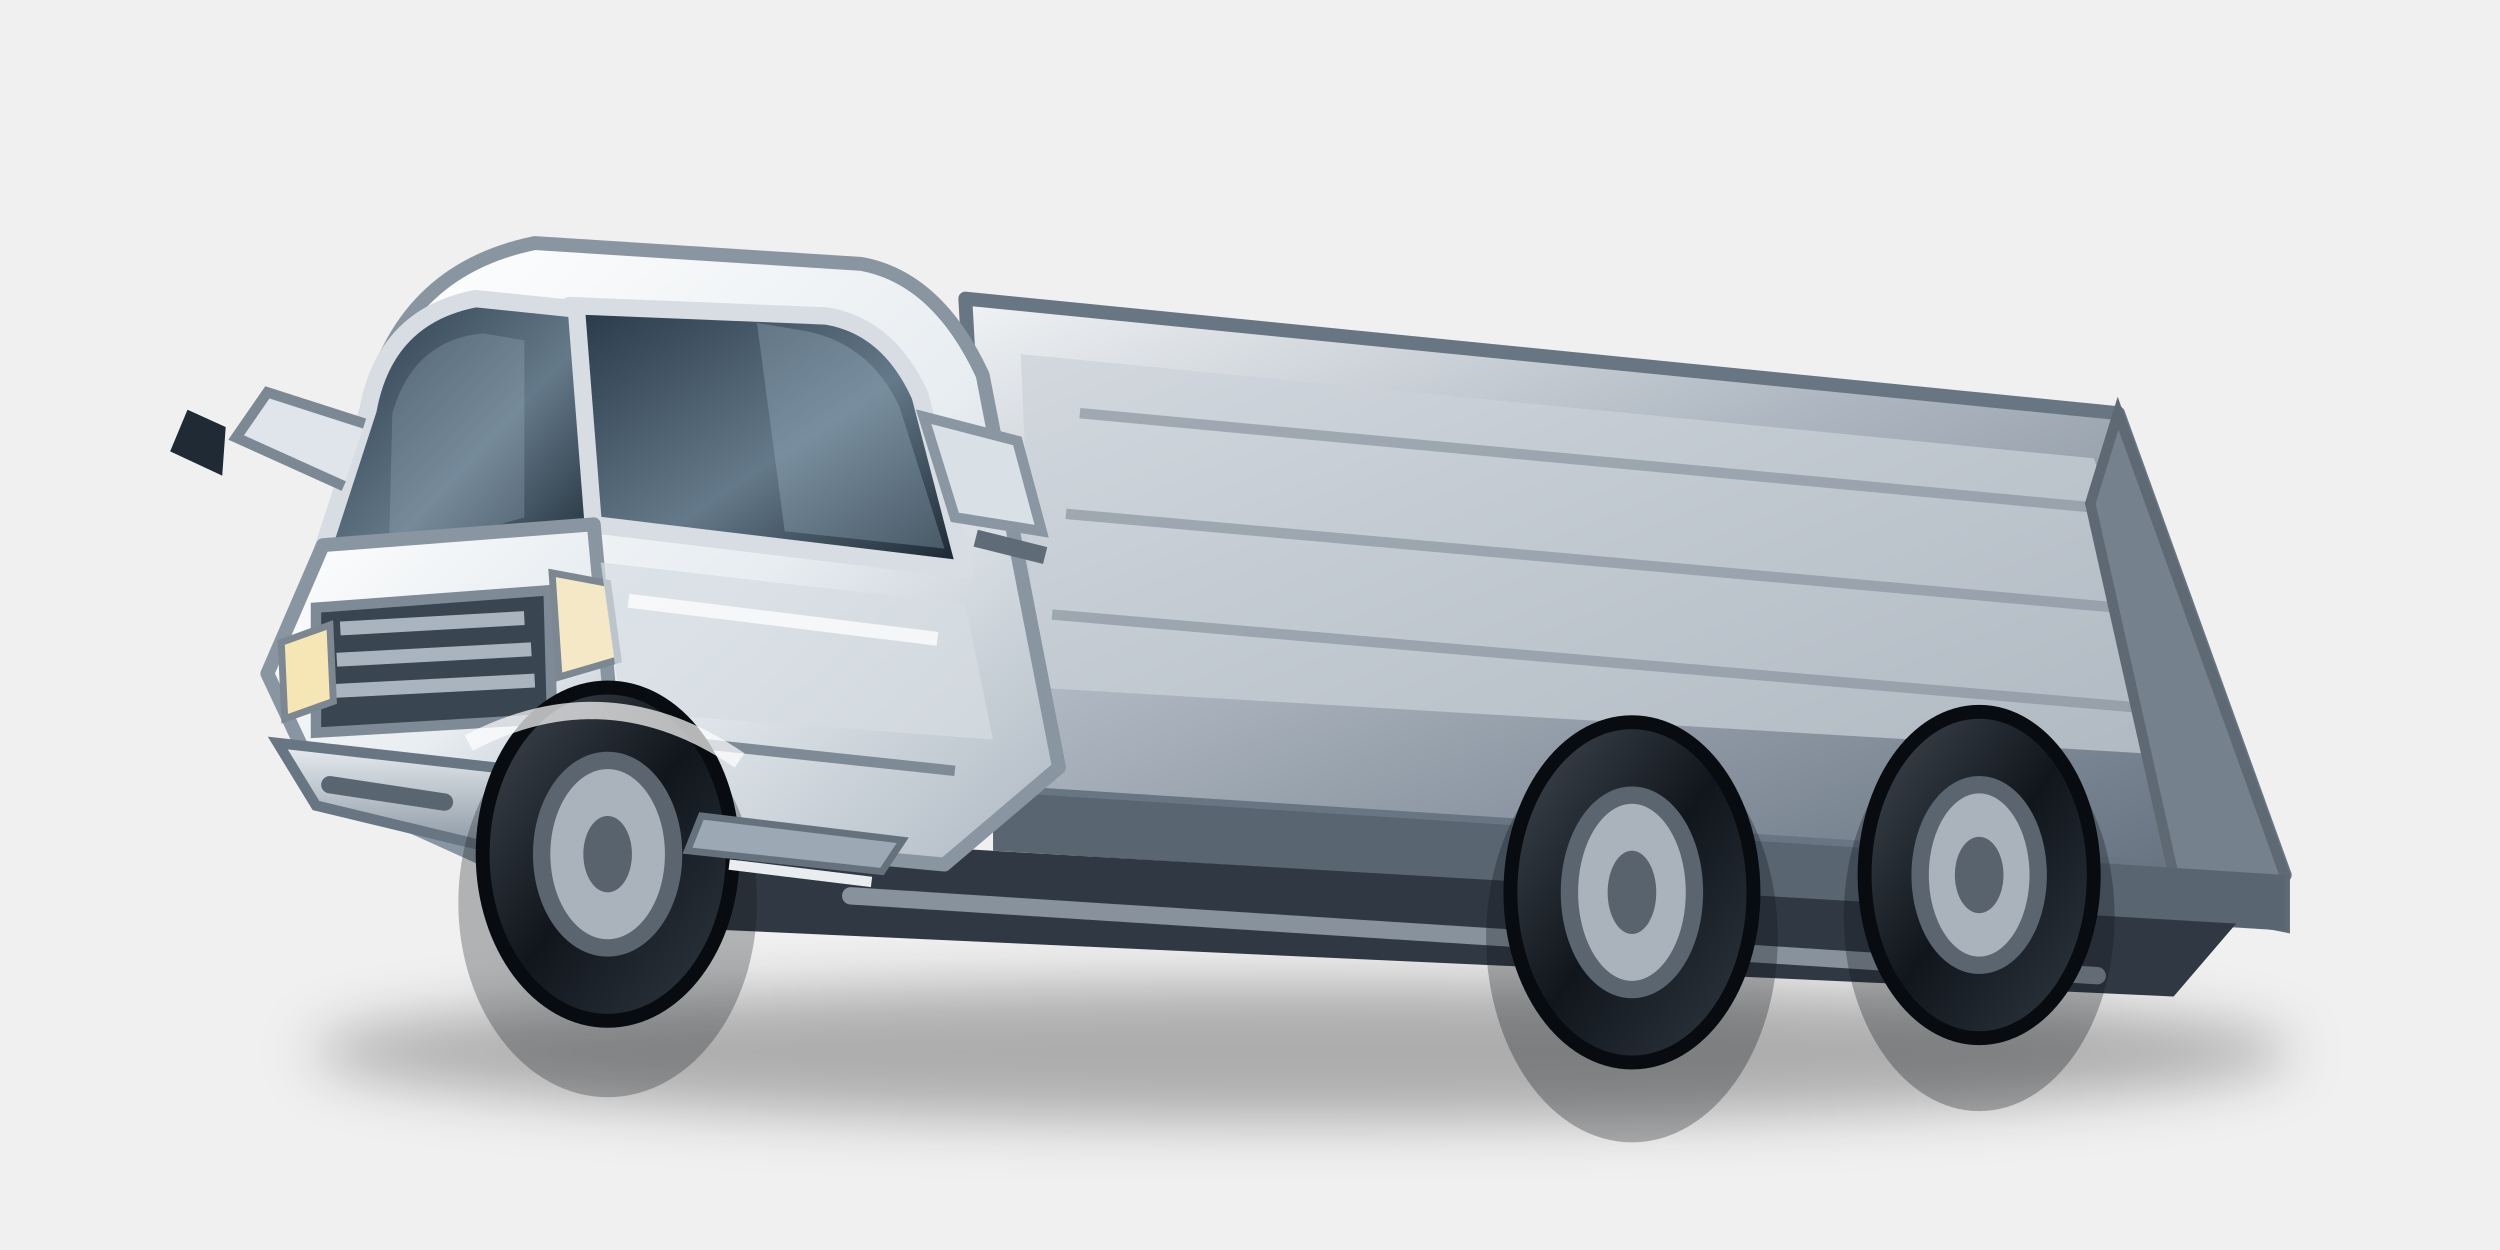
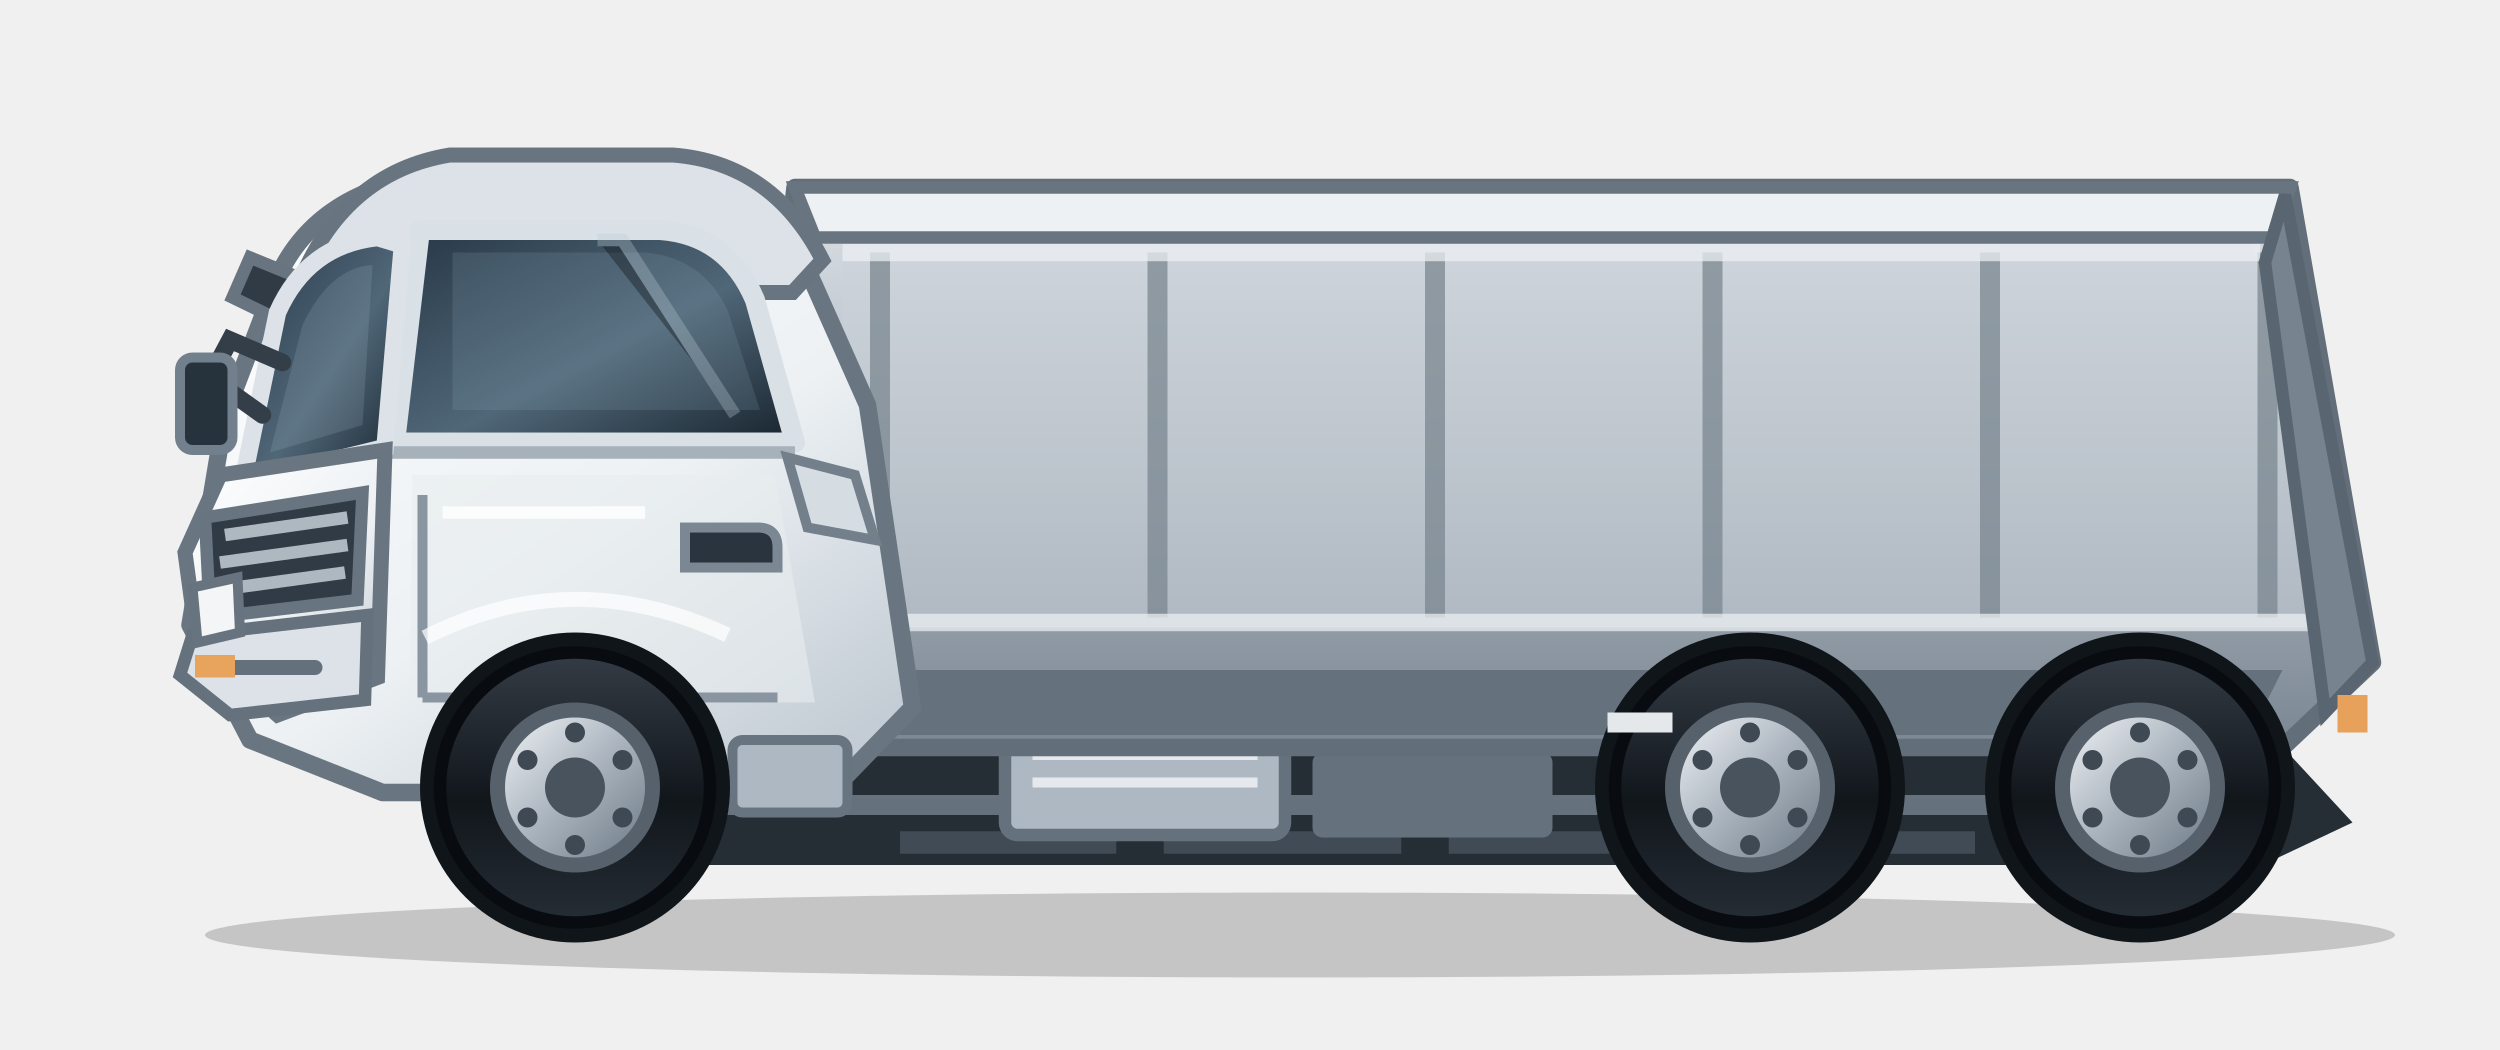
- <svg xmlns="http://www.w3.org/2000/svg" viewBox="0 0 720 360" role="img" aria-label="흰색 운전석과 은회색 적재함의 대형 덤프트럭">
+ <svg xmlns="http://www.w3.org/2000/svg" viewBox="0 0 1000 420" role="img" aria-label="왼쪽을 향한 흰색 운전석과 은회색 적재함의 덤프트럭">
  <defs>
-     <linearGradient id="bed" x1="0" y1="0" x2="0.9" y2="1">
-       <stop stop-color="#f0f2f4" />
-       <stop offset=".42" stop-color="#aeb7c1" />
-       <stop offset="1" stop-color="#687482" />
+     <linearGradient id="bed" x2="0" y2="1">
+       <stop stop-color="#dce1e6" />
+       <stop offset=".52" stop-color="#aab3bd" />
+       <stop offset="1" stop-color="#7b8793" />
    </linearGradient>
-     <linearGradient id="cab" x1="0" y1="0" x2="1" y2="1">
+     <linearGradient id="cab" x2=".8" y2="1">
      <stop stop-color="#fff" />
-       <stop offset=".55" stop-color="#e8edf1" />
-       <stop offset="1" stop-color="#aeb8c2" />
+       <stop offset=".62" stop-color="#edf1f4" />
+       <stop offset="1" stop-color="#c4cdd5" />
    </linearGradient>
-     <linearGradient id="glass" x1="0" y1="0" x2="1" y2="1">
-       <stop stop-color="#273746" />
-       <stop offset=".55" stop-color="#647989" />
-       <stop offset="1" stop-color="#17232e" />
+     <linearGradient id="glass" x2="1" y2="1">
+       <stop stop-color="#263746" />
+       <stop offset=".55" stop-color="#506778" />
+       <stop offset="1" stop-color="#17232d" />
    </linearGradient>
-     <linearGradient id="tire" x1="0" y1="0" x2="1" y2="1">
-       <stop stop-color="#424a53" />
-       <stop offset=".5" stop-color="#11161c" />
-       <stop offset="1" stop-color="#303943" />
+     <linearGradient id="rubber" x2="0" y2="1">
+       <stop stop-color="#343c45" />
+       <stop offset=".55" stop-color="#11161b" />
+       <stop offset="1" stop-color="#252d35" />
    </linearGradient>
-     <linearGradient id="bumper" x1="0" y1="0" x2="0" y2="1">
-       <stop stop-color="#e8edf1" />
-       <stop offset="1" stop-color="#8995a1" />
+     <linearGradient id="rim" x2="1" y2="1">
+       <stop stop-color="#f4f6f8" />
+       <stop offset=".5" stop-color="#aab4be" />
+       <stop offset="1" stop-color="#687581" />
    </linearGradient>
-     <filter id="shadow" x="-20%" y="-30%" width="140%" height="170%">
-       <feGaussianBlur stdDeviation="8" />
-     </filter>
  </defs>
-   <ellipse cx="375" cy="303" rx="285" ry="20" fill="#000" opacity=".28" filter="url(#shadow)" />
-   <path d="M278 86 L610 119 L658 252 L286 228 Z" fill="url(#bed)" stroke="#687582" stroke-width="4" stroke-linejoin="round" />
-   <path d="M294 102 L603 132 L635 218 L298 198 Z" fill="#cbd2d9" opacity=".7" />
-   <path d="M311 119 L612 147 M307 148 L621 176 M303 177 L630 205" fill="none" stroke="#87929d" stroke-width="3" opacity=".65" />
-   <path d="M610 119 L658 252 L658 267 L628 261 L602 145 Z" fill="#75818d" stroke="#5e6974" stroke-width="3" />
-   <path d="M286 228 L658 252 L658 268 L286 245 Z" fill="#596570" />
-   <path d="M183 239 L644 266 L626 287 L190 267 Z" fill="#303943" />
-   <path d="M245 258 L604 281" stroke="#87929c" stroke-width="5" stroke-linecap="round" />
+   <ellipse cx="520" cy="374" rx="438" ry="17" fill="#000" opacity=".18" />
+   <path d="M176 302H916L941 329 905 346H192Z" fill="#252d35" />
+   <path d="M286 322H875" stroke="#65717c" stroke-width="8" stroke-linecap="round" />
+   <path d="M360 337h82v-22h28v22h86v-22h28v22h94v-18h24v18h88" fill="none" stroke="#414b55" stroke-width="9" />
+   <rect x="402" y="292" width="112" height="42" rx="5" fill="#aeb8c2" stroke="#65717d" stroke-width="5" />
+   <path d="M413 302h90M413 313h90" stroke="#e5e9ed" stroke-width="4" />
+   <rect x="525" y="301" width="96" height="34" rx="4" fill="#65727e" />
+   <path d="M318 75H916L949 265 913 299H326L296 268Z" fill="url(#bed)" stroke="#626e79" stroke-width="7" stroke-linejoin="round" />
+   <path d="M337 91H900L925 251H337Z" fill="#cbd2d9" opacity=".55" />
+   <path d="M352 101V247M463 101V247M574 101V247M685 101V247M796 101V247M907 101V247" stroke="#77838e" stroke-width="8" opacity=".72" />
+   <path d="M337 101H904M337 249H926" stroke="#eef1f4" stroke-width="7" opacity=".72" />
+   <path d="M318 75H916L909 95H326Z" fill="#eef1f4" stroke="#68747f" stroke-width="5" />
+   <path d="M914 78 949 265 930 285 906 105Z" fill="#77838e" stroke="#596570" stroke-width="5" />
+   <path d="M326 268H913L900 294H330Z" fill="#65717d" />
+   <path d="M90 166 111 111Q127 76 174 70H270Q304 73 323 108L347 162 365 283 332 317H153L100 296 76 250Z" fill="url(#cab)" stroke="#697681" stroke-width="7" stroke-linejoin="round" />
+   <path d="M119 115Q137 69 180 62H269Q309 65 329 104L317 117H128Z" fill="#dce2e7" stroke="#687580" stroke-width="6" />
+   <path d="M122 112 100 103 93 119 126 135" fill="#313b45" stroke="#687580" stroke-width="5" />
+   <path d="M168 92H264Q291 94 302 120L318 177H158Z" fill="url(#glass)" stroke="#d9e0e6" stroke-width="8" stroke-linejoin="round" />
+   <path d="M181 101H258Q281 103 291 124L304 164H181Z" fill="#8da5b5" opacity=".18" />
+   <path d="M239 96 249 96 294 166" stroke="#b9c9d3" stroke-width="5" opacity=".32" />
+   <path d="M155 181H318" stroke="#a7b1ba" stroke-width="5" />
+   <path d="M111 125Q123 98 151 95L161 98 154 179 97 193Z" fill="url(#glass)" stroke="#dce2e7" stroke-width="7" />
+   <path d="M121 130Q132 107 149 106L145 170 108 181Z" fill="#9bb0bf" opacity=".2" />
+   <path d="M88 190 154 180 151 271 111 286 79 258 74 221Z" fill="url(#cab)" stroke="#697681" stroke-width="6" />
+   <path d="M82 207 145 197 143 240 84 247Z" fill="#303b46" stroke="#687580" stroke-width="5" />
+   <path d="M90 214 139 207M88 225 139 218M87 236 138 229" stroke="#aeb8c1" stroke-width="5" />
+   <path d="M77 254 147 246 146 280 92 286 72 270Z" fill="#dce2e7" stroke="#65717c" stroke-width="5" />
+   <path d="M86 267h40" stroke="#64717d" stroke-width="6" stroke-linecap="round" />
+   <path d="M77 235 95 231 96 253 79 257Z" fill="#f3f5f6" stroke="#67737e" stroke-width="4" />
+   <path d="M78 262h16v9H78Z" fill="#e8a35c" />
+   <path d="M165 190 310 190 326 281 164 281Z" fill="#e7ecef" opacity=".6" />
+   <path d="M169 198V279M169 279H311" stroke="#8995a0" stroke-width="4" fill="none" />
+   <path d="M274 211h29q8 0 8 8v8h-37Z" fill="#29343e" stroke="#7b8792" stroke-width="4" />
+   <path d="M177 205h81" stroke="#fff" stroke-width="5" opacity=".8" />
+   <path d="M315 183 342 190 350 216 323 211Z" fill="#d5dce2" stroke="#73808b" stroke-width="4" />
+   <path d="M113 145 92 136 84 151 105 166" fill="none" stroke="#333e48" stroke-width="7" stroke-linecap="round" />
+   <rect x="72" y="143" width="21" height="37" rx="5" fill="#26323c" stroke="#71808c" stroke-width="4" />
+   <path d="M194 292h83l-6 17h-76Z" fill="#7f8b96" stroke="#4e5a65" stroke-width="4" />
+   <path d="M203 300h59" stroke="#e3e8ec" stroke-width="4" />
+   <rect x="293" y="296" width="46" height="29" rx="4" fill="#aeb8c2" stroke="#687580" stroke-width="4" />
  <g>
-     <ellipse cx="470" cy="270" rx="42" ry="59" fill="#0d1116" opacity=".3" />
-     <ellipse cx="470" cy="257" rx="35" ry="49" fill="url(#tire)" stroke="#080b0f" stroke-width="4" />
-     <ellipse cx="470" cy="257" rx="18" ry="28" fill="#aab3bc" stroke="#5a6570" stroke-width="5" />
-     <ellipse cx="470" cy="257" rx="7" ry="12" fill="#59636e" />
-     <ellipse cx="570" cy="264" rx="39" ry="56" fill="#0d1116" opacity=".3" />
-     <ellipse cx="570" cy="252" rx="33" ry="47" fill="url(#tire)" stroke="#080b0f" stroke-width="4" />
-     <ellipse cx="570" cy="252" rx="17" ry="26" fill="#aab3bc" stroke="#5a6570" stroke-width="5" />
-     <ellipse cx="570" cy="252" rx="7" ry="11" fill="#59636e" />
+     <g transform="translate(230 315)">
+       <circle r="62" fill="#10151a" />
+       <circle r="54" fill="url(#rubber)" stroke="#080c10" stroke-width="5" />
+       <circle r="31" fill="url(#rim)" stroke="#56616c" stroke-width="6" />
+       <circle r="12" fill="#48535e" />
+       <g fill="#3e4953">
+         <circle cy="-22" r="4" />
+         <circle cx="19" cy="-11" r="4" />
+         <circle cx="19" cy="12" r="4" />
+         <circle cy="23" r="4" />
+         <circle cx="-19" cy="12" r="4" />
+         <circle cx="-19" cy="-11" r="4" />
+       </g>
+     </g>
+     <g transform="translate(700 315)">
+       <circle r="62" fill="#10151a" />
+       <circle r="54" fill="url(#rubber)" stroke="#080c10" stroke-width="5" />
+       <circle r="31" fill="url(#rim)" stroke="#56616c" stroke-width="6" />
+       <circle r="12" fill="#48535e" />
+       <g fill="#3e4953">
+         <circle cy="-22" r="4" />
+         <circle cx="19" cy="-11" r="4" />
+         <circle cx="19" cy="12" r="4" />
+         <circle cy="23" r="4" />
+         <circle cx="-19" cy="12" r="4" />
+         <circle cx="-19" cy="-11" r="4" />
+       </g>
+     </g>
+     <g transform="translate(856 315)">
+       <circle r="62" fill="#10151a" />
+       <circle r="54" fill="url(#rubber)" stroke="#080c10" stroke-width="5" />
+       <circle r="31" fill="url(#rim)" stroke="#56616c" stroke-width="6" />
+       <circle r="12" fill="#48535e" />
+       <g fill="#3e4953">
+         <circle cy="-22" r="4" />
+         <circle cx="19" cy="-11" r="4" />
+         <circle cx="19" cy="12" r="4" />
+         <circle cy="23" r="4" />
+         <circle cx="-19" cy="12" r="4" />
+         <circle cx="-19" cy="-11" r="4" />
+       </g>
+     </g>
  </g>
-   <path d="M106 118 Q115 78 154 70 L248 76 Q270 80 283 108 L305 221 L272 249 L165 239 L111 210 Z" fill="url(#cab)" stroke="#8995a0" stroke-width="4" stroke-linejoin="round" />
-   <path d="M164 88 L238 91 Q256 94 265 114 L278 164 L170 151 Z" fill="url(#glass)" stroke="#d7dde3" stroke-width="5" stroke-linejoin="round" />
-   <path d="M218 93 L230 95 Q250 98 259 117 L272 158 L226 153 Z" fill="#a9c0cf" opacity=".3" />
-   <path d="M106 118 Q111 91 137 86 L166 89 L171 153 L119 170 L93 158 Z" fill="url(#glass)" stroke="#d7dde3" stroke-width="5" stroke-linejoin="round" />
-   <path d="M113 119 Q119 98 139 96 L151 98 L151 149 L112 160 Z" fill="#a8bdca" opacity=".25" />
-   <path d="M93 157 L171 151 L178 226 L145 250 L92 226 L77 194 Z" fill="url(#cab)" stroke="#8995a0" stroke-width="4" stroke-linejoin="round" />
-   <path d="M91 175 L158 170 L159 207 L91 211 Z" fill="#394550" stroke="#7e8b97" stroke-width="3" />
-   <path d="M98 181 L151 178 M97 190 L153 187 M96 199 L154 196" stroke="#aab4be" stroke-width="4" />
-   <path d="M81 185 L95 180 L96 202 L82 207 Z" fill="#f6e5b5" stroke="#7c8792" stroke-width="2" />
-   <path d="M159 165 L175 168 L178 190 L161 195 Z" fill="#f5e8c7" stroke="#7c8792" stroke-width="2" />
-   <path d="M80 214 L151 222 L145 245 L91 232 Z" fill="url(#bumper)" stroke="#687582" stroke-width="3" />
-   <path d="M95 226 L128 231" stroke="#596570" stroke-width="5" stroke-linecap="round" />
-   <path d="M173 162 L278 174 L286 213 L179 205 Z" fill="#d5dce2" opacity=".72" />
-   <path d="M181 173 L270 184" stroke="#fff" stroke-width="4" opacity=".75" />
-   <path d="M181 212 L275 222" stroke="#7e8a96" stroke-width="3" />
-   <path d="M266 120 L293 127 L300 153 L275 149 Z" fill="#d9e0e6" stroke="#8a96a2" stroke-width="3" />
-   <path d="M281 155 L301 160" stroke="#5f6b77" stroke-width="5" />
-   <ellipse cx="175" cy="260" rx="43" ry="56" fill="#0d1116" opacity=".28" />
-   <ellipse cx="175" cy="246" rx="36" ry="48" fill="url(#tire)" stroke="#080b0f" stroke-width="4" />
-   <ellipse cx="175" cy="246" rx="19" ry="27" fill="#aab3bc" stroke="#5a6570" stroke-width="5" />
-   <ellipse cx="175" cy="246" rx="7" ry="11" fill="#59636e" />
-   <path d="M135 214 Q175 193 213 219" fill="none" stroke="#fff" stroke-width="5" opacity=".7" />
-   <path d="M105 122 L77 113 L68 126 L99 140" fill="#dfe5ea" stroke="#7c8995" stroke-width="3" />
-   <path d="M65 123 L54 118 L49 130 L64 137" fill="#202a34" />
-   <path d="M202 235 L260 242 L254 251 L198 245 Z" fill="#9ca8b3" stroke="#65717d" stroke-width="2" />
-   <path d="M210 249 L251 254" stroke="#e9edf0" stroke-width="3" />
+   <path d="M170 255Q229 225 291 254" fill="none" stroke="#fff" stroke-width="6" opacity=".72" />
+   <path d="M643 285h26v8h-26Z" fill="#e4e8eb" />
+   <path d="M935 278h12v15h-12Z" fill="#e8a15b" />
</svg>
